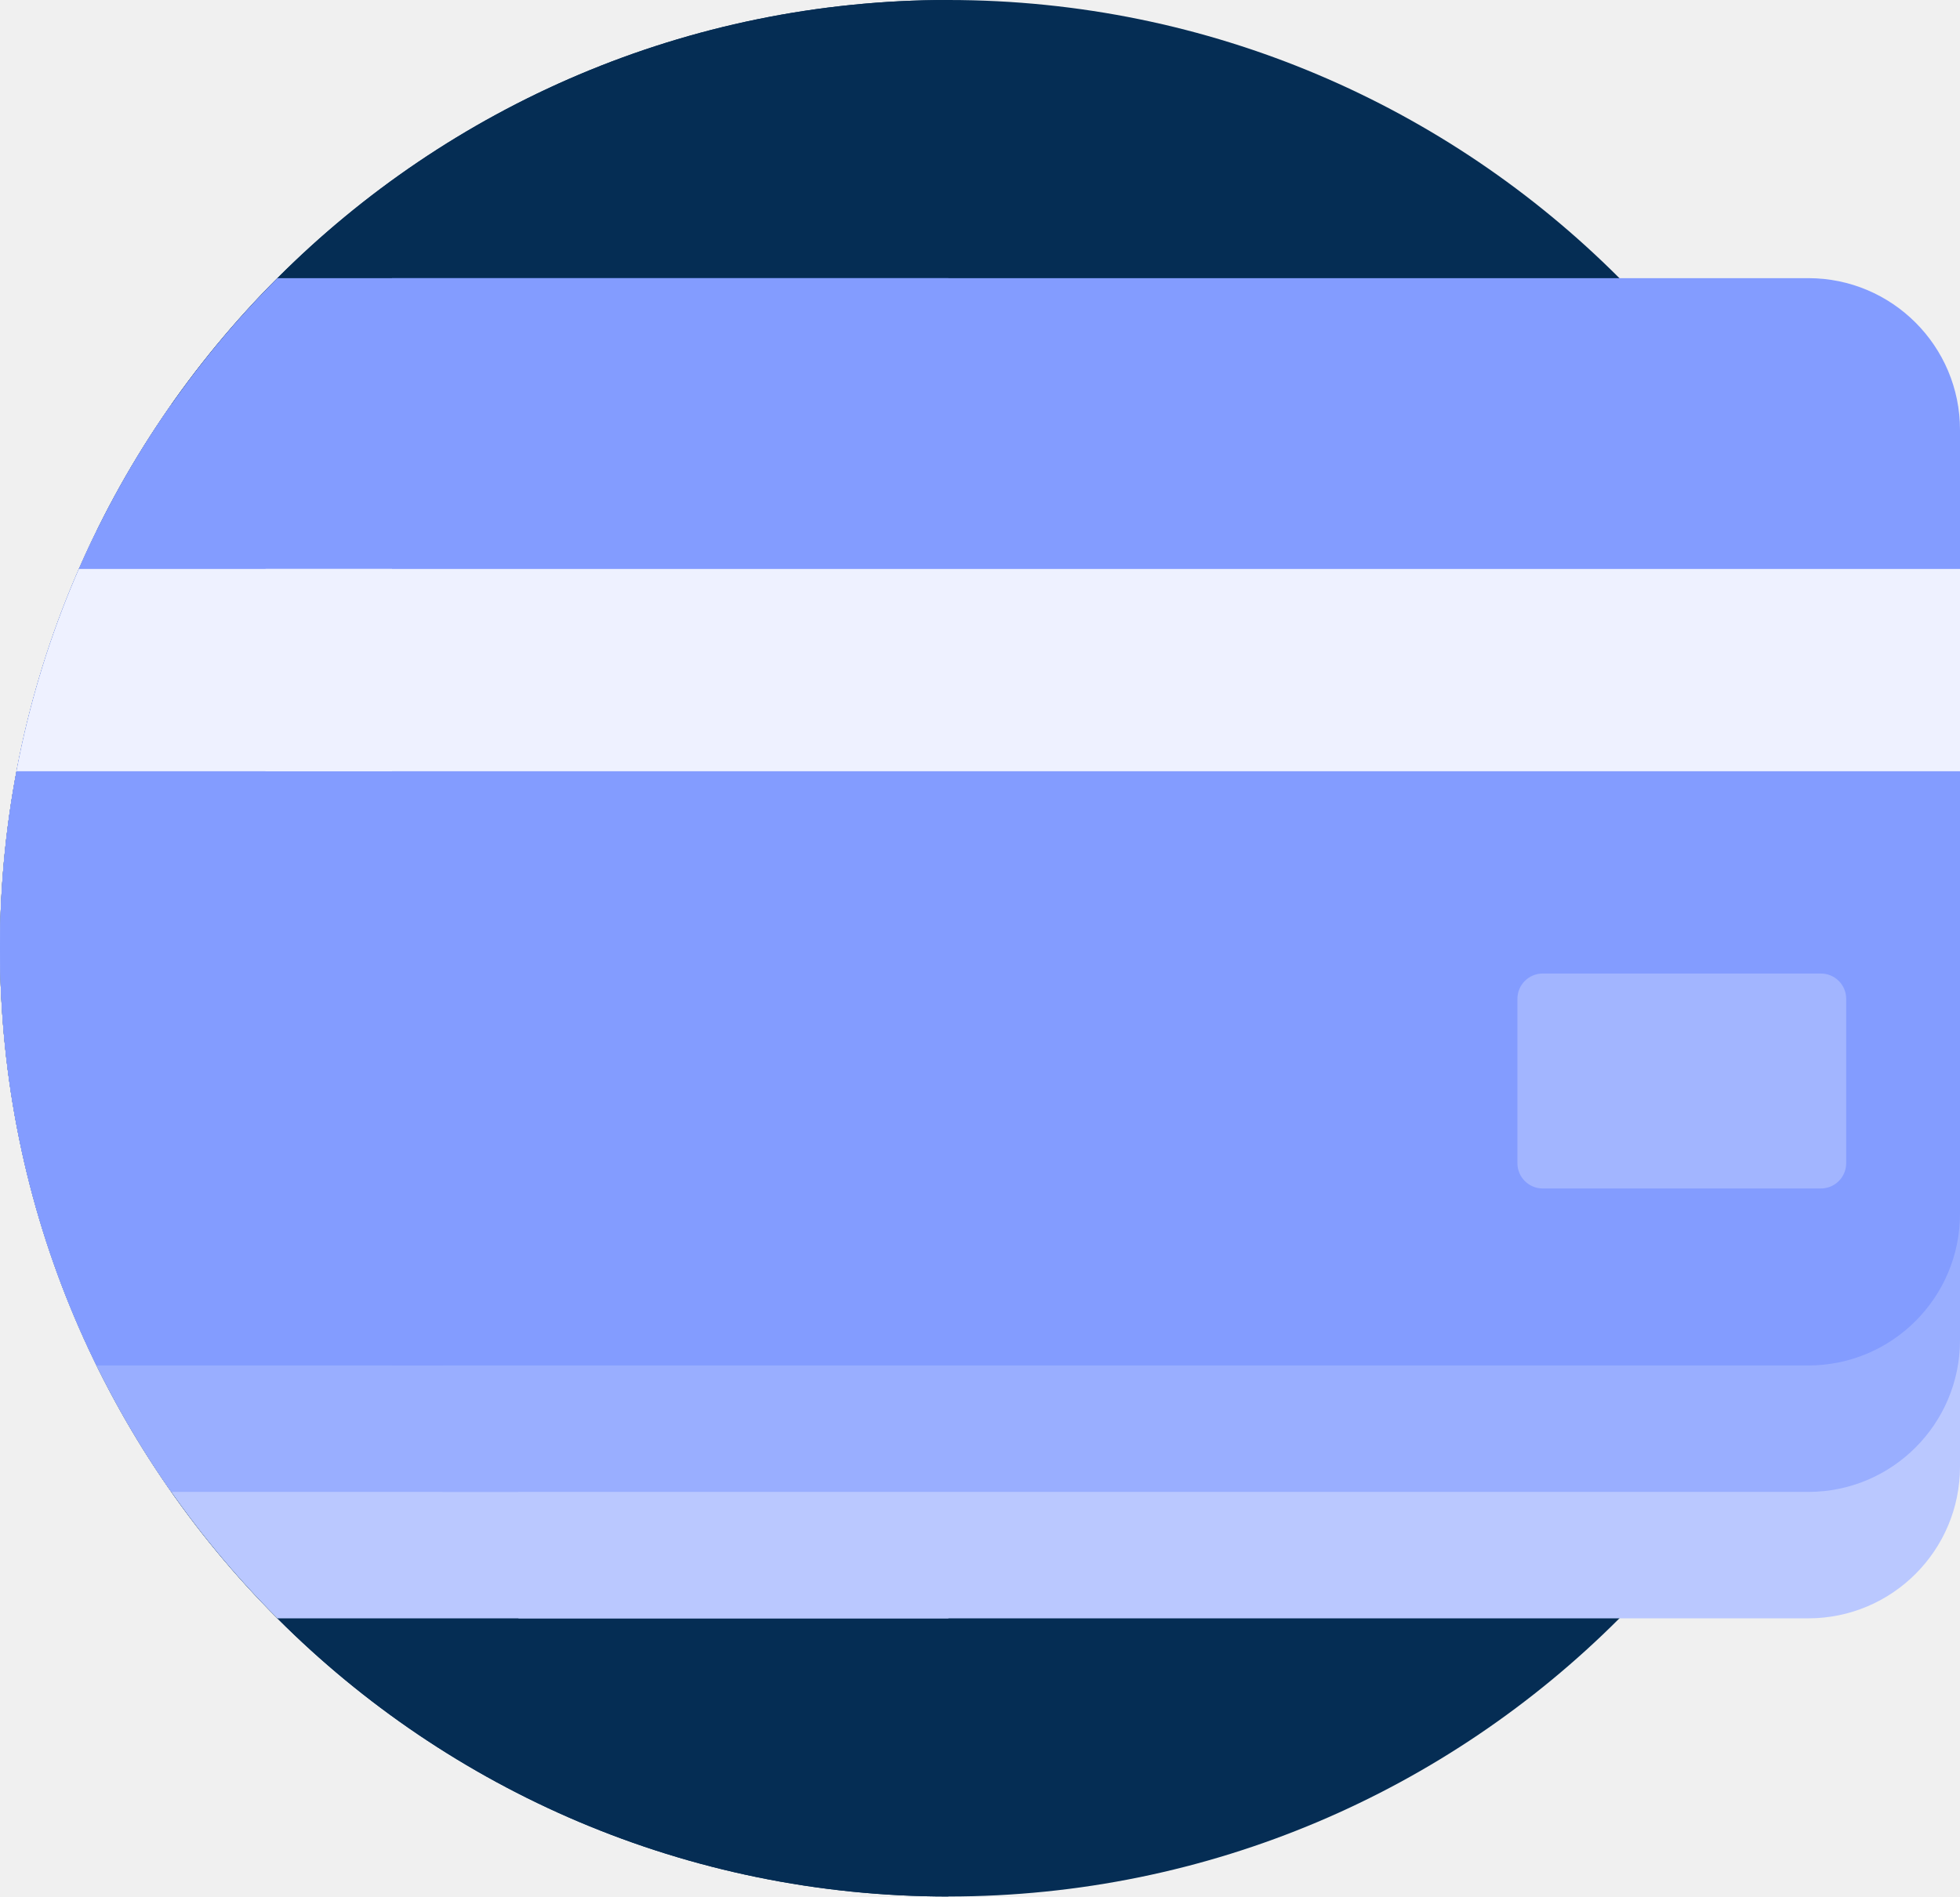
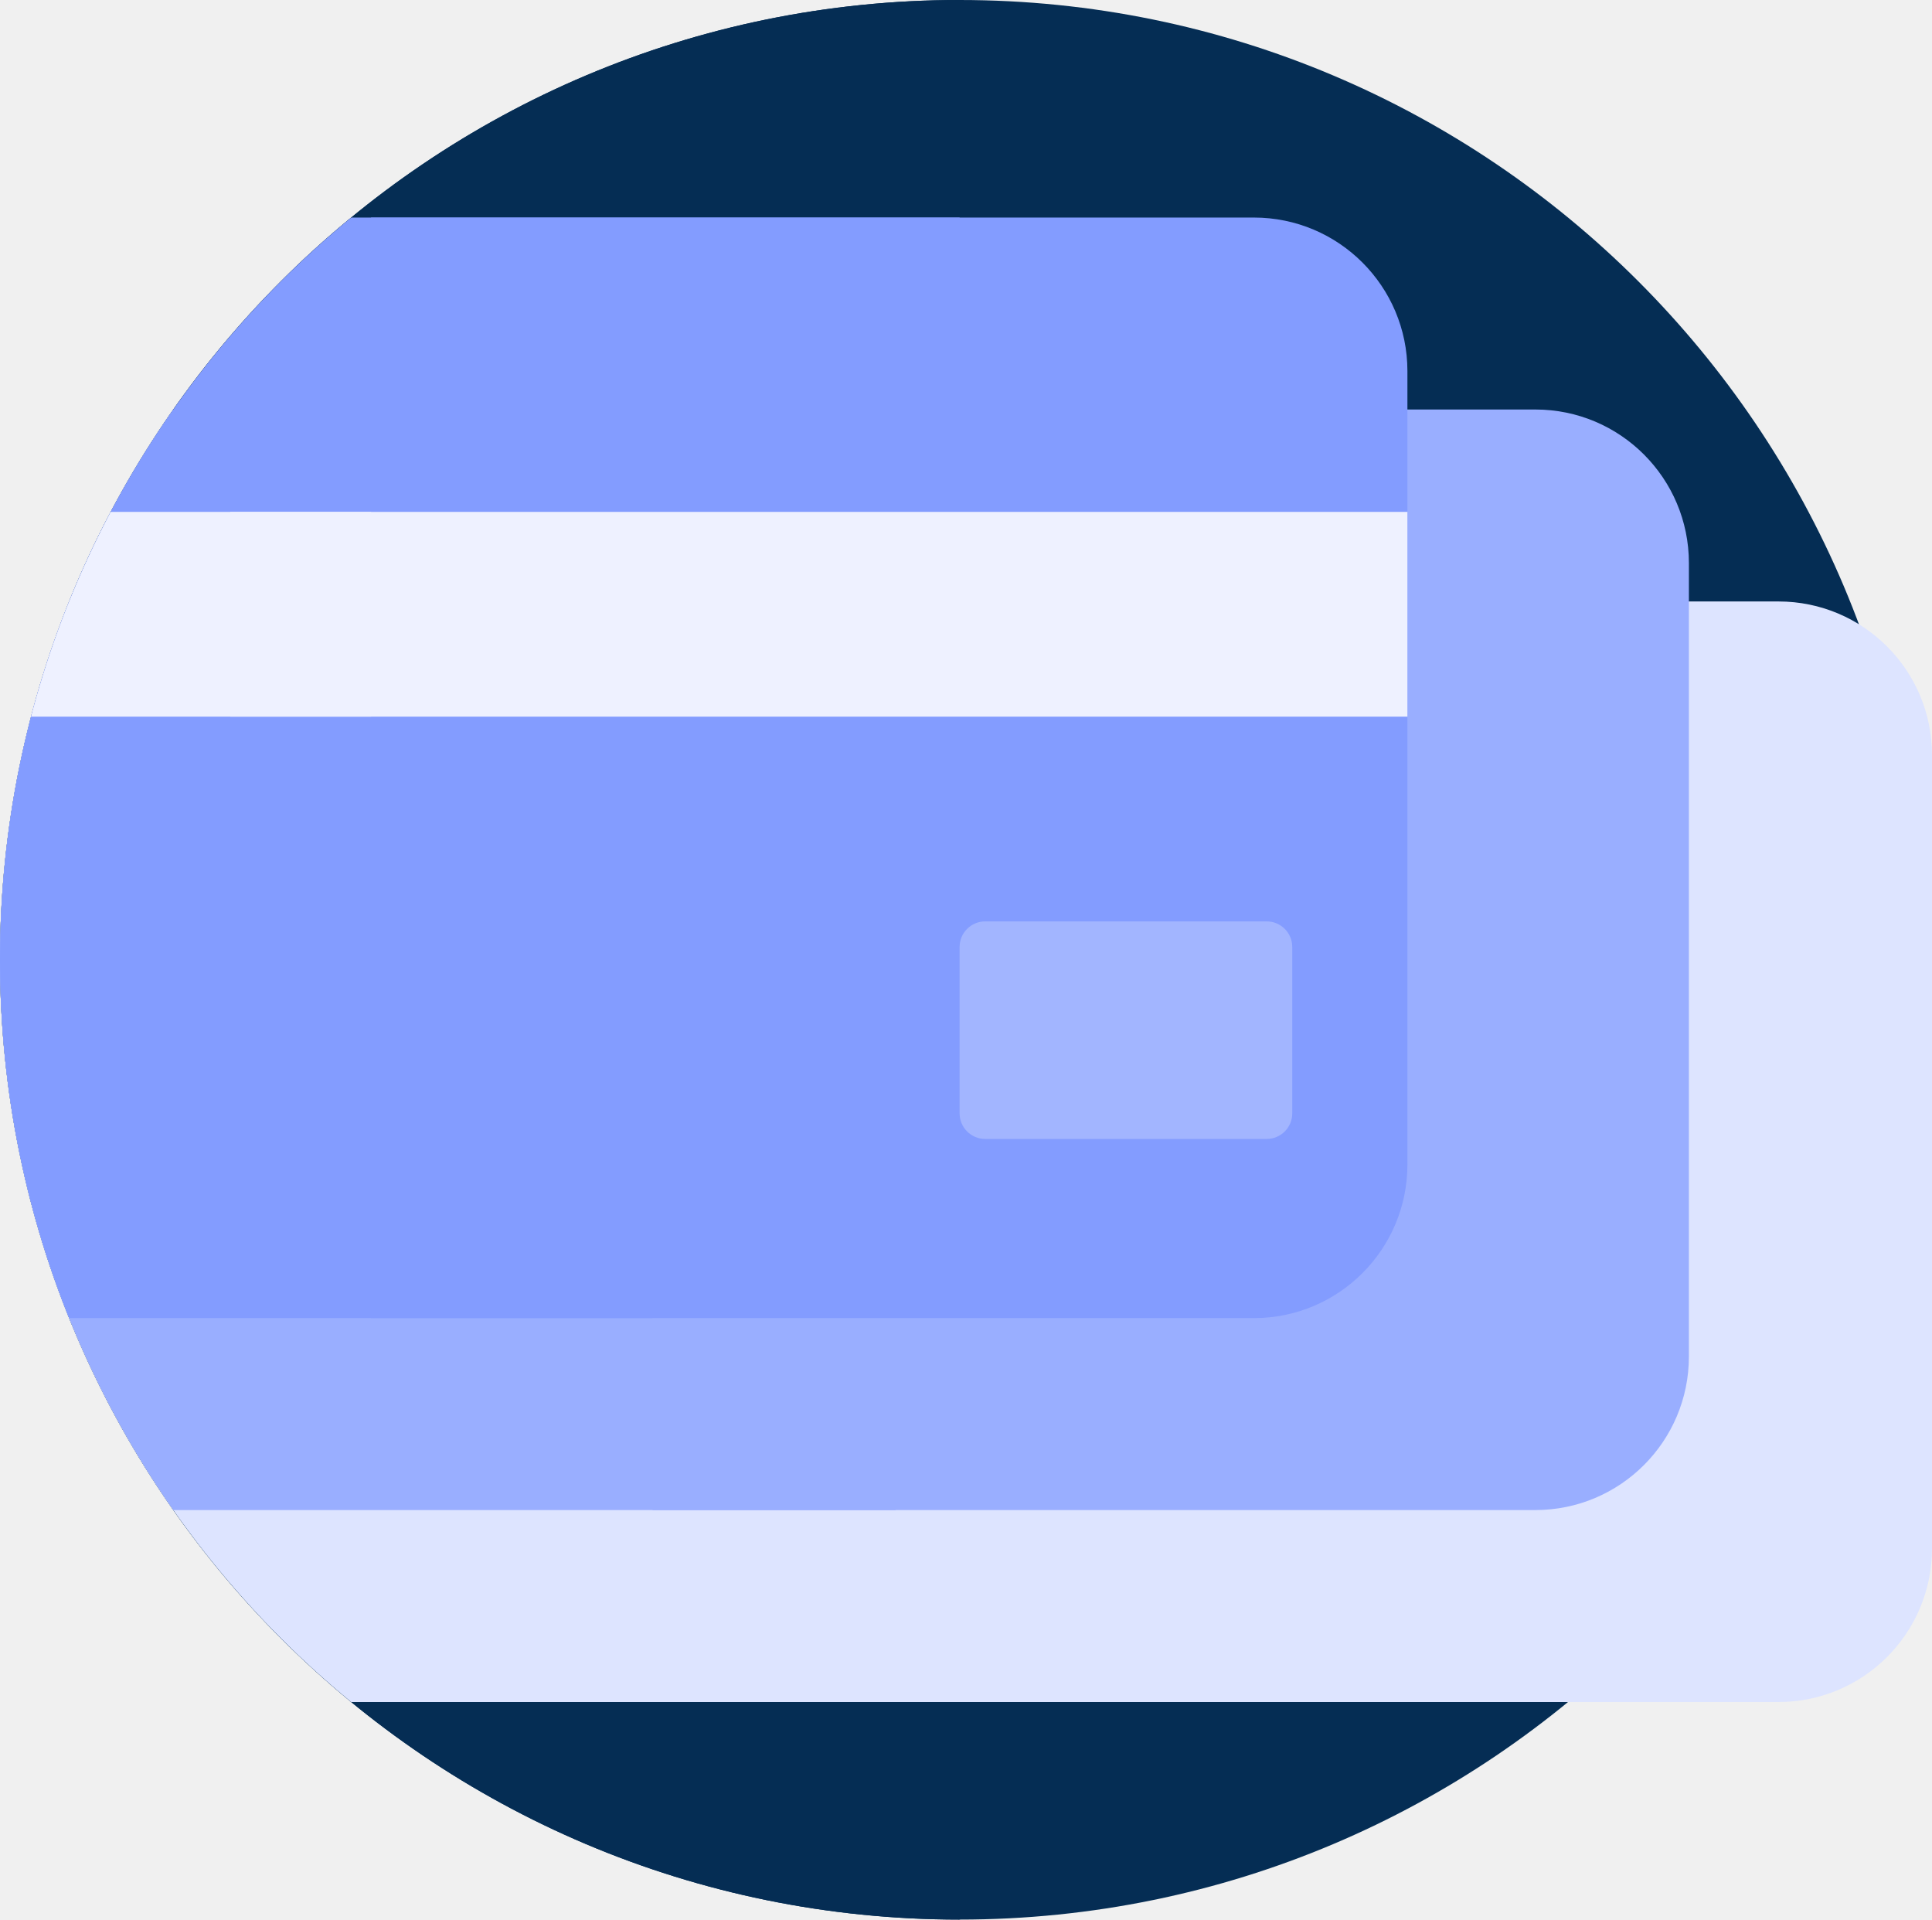
- <svg xmlns="http://www.w3.org/2000/svg" xmlns:xlink="http://www.w3.org/1999/xlink" width="155px" height="150px" viewBox="0 0 155 150" version="1.1">
+ <svg xmlns="http://www.w3.org/2000/svg" xmlns:xlink="http://www.w3.org/1999/xlink" width="151px" height="150px" viewBox="0 0 151 150" version="1.1">
  <defs>
    <path d="M75,0 L75,0 L75,150 L75,150 C33.579,150 -1.08614185e-13,116.421 -1.13686838e-13,75 L-1.13686838e-13,75 C-1.18759491e-13,33.579 33.579,7.6089797e-15 75,0 Z" id="path-1" />
  </defs>
  <g id="Illustrations" stroke="none" stroke-width="1" fill="none" fill-rule="evenodd">
    <g id="Artboard" transform="translate(-22, -25)">
      <g id="payments" transform="translate(22, 25)">
        <g>
          <rect id="Rectangle" fill="#052D54" x="0" y="0" width="150" height="150" rx="75" />
          <g id="Group">
            <mask id="mask-2" fill="white">
              <use xlink:href="#path-1" />
            </mask>
            <use id="Rectangle" fill="#052D54" xlink:href="#path-1" />
-             <path d="M0,42 L144,42 C150.627,42 156,47.373 156,54 L156,116 C156,122.627 150.627,128 144,128 L0,128 C-5.523,128 -10,123.523 -10,118 L-10,52 C-10,46.477 -5.523,42 -1.77635684e-15,42 Z" id="Rectangle" fill="#BAC8FF" mask="url(#mask-2)" />
-             <path d="M0,32 L144,32 C150.627,32 156,37.373 156,44 L156,106 C156,112.627 150.627,118 144,118 L0,118 C-5.523,118 -10,113.523 -10,108 L-10,42 C-10,36.477 -5.523,32 -1.77635684e-15,32 Z" id="Rectangle" fill="#99AEFF" mask="url(#mask-2)" />
+             <path d="M4,47 L148,47 C154.627,47 160,52.373 160,59 L160,121 C160,127.627 154.627,133 148,133 L4,133 C-1.523,133 -6,128.523 -6,123 L-6,57 C-6,51.477 -1.523,47 4,47 Z" id="Rectangle" fill="#DDE4FF" mask="url(#mask-2)" />
+             <path d="M-5,32 L139,32 C145.627,32 151,37.373 151,44 L151,106 C151,112.627 145.627,118 139,118 L-5,118 C-10.523,118 -15,113.523 -15,108 L-15,42 C-15,36.477 -10.523,32 -5,32 Z" id="Rectangle" fill="#99AEFF" mask="url(#mask-2)" />
            <path d="M80,44 L143,44 C149.627,44 155,49.373 155,56 L155,123 C155,129.627 149.627,135 143,135 L80,135 L80,44 Z" id="Rectangle" fill="#ADBEFF" mask="url(#mask-2)" />
-             <path d="M0,22 L144,22 C150.627,22 156,27.373 156,34 L156,96 C156,102.627 150.627,108 144,108 L0,108 C-5.523,108 -10,103.523 -10,98 L-10,32 C-10,26.477 -5.523,22 -1.77635684e-15,22 Z" id="Rectangle" fill="#839CFF" mask="url(#mask-2)" />
-             <rect id="Rectangle-Copy-2" fill="#EEF1FF" mask="url(#mask-2)" x="-9" y="45" width="140" height="16" />
+             <path d="M-35,17 L119,17 C125.627,17 131,22.373 131,29 L131,91 C131,97.627 125.627,103 119,103 L-35,103 C-40.523,103 -45,98.523 -45,93 L-45,27 C-45,21.477 -40.523,17 -35,17 Z" id="Rectangle" fill="#839CFF" mask="url(#mask-2)" />
+             <rect id="Rectangle-Copy-2" fill="#EEF1FF" mask="url(#mask-2)" x="-30" y="40" width="136" height="16" />
          </g>
        </g>
-         <path d="M56,42 L143,42 C149.627,42 155,47.373 155,54 L155,116 C155,122.627 149.627,128 143,128 L41,128 L41,57 C41,48.716 47.716,42 56,42 Z" id="Rectangle" fill="#BAC8FF" />
-         <path d="M35,32 L143,32 C149.627,32 155,37.373 155,44 L155,106 C155,112.627 149.627,118 143,118 L35,118 L35,32 Z" id="Rectangle" fill="#99AEFF" />
-         <path d="M31,22 L143,22 C149.627,22 155,27.373 155,34 L155,96 C155,102.627 149.627,108 143,108 L31,108 L31,22 Z" id="Rectangle" fill="#839CFF" />
-         <rect id="Rectangle-Copy-2" fill="#EEF1FF" x="21" y="45" width="134" height="16" />
-         <rect id="Rectangle-Copy-3" fill="#FFFFFF" opacity="0.25" x="120" y="77" width="26" height="17" rx="2" />
+         <path d="M85,47 L139,47 C145.627,47 151,52.373 151,59 L151,121 C151,127.627 145.627,133 139,133 L70,133 L70,62 C70,53.716 76.716,47 85,47 Z" id="Rectangle" fill="#DDE4FF" />
+         <path d="M51,32 L120,32 C126.627,32 132,37.373 132,44 L132,106 C132,112.627 126.627,118 120,118 L51,118 L51,32 Z" id="Rectangle" fill="#99AEFF" />
+         <path d="M29,17 L98,17 C104.627,17 110,22.373 110,29 L110,91 C110,97.627 104.627,103 98,103 L29,103 L29,17 Z" id="Rectangle" fill="#839CFF" />
+         <rect id="Rectangle-Copy-2" fill="#EEF1FF" x="18" y="40" width="92" height="16" />
+         <rect id="Rectangle-Copy-3" fill="#FFFFFF" opacity="0.25" x="75" y="72" width="26" height="17" rx="2" />
      </g>
    </g>
  </g>
</svg>
